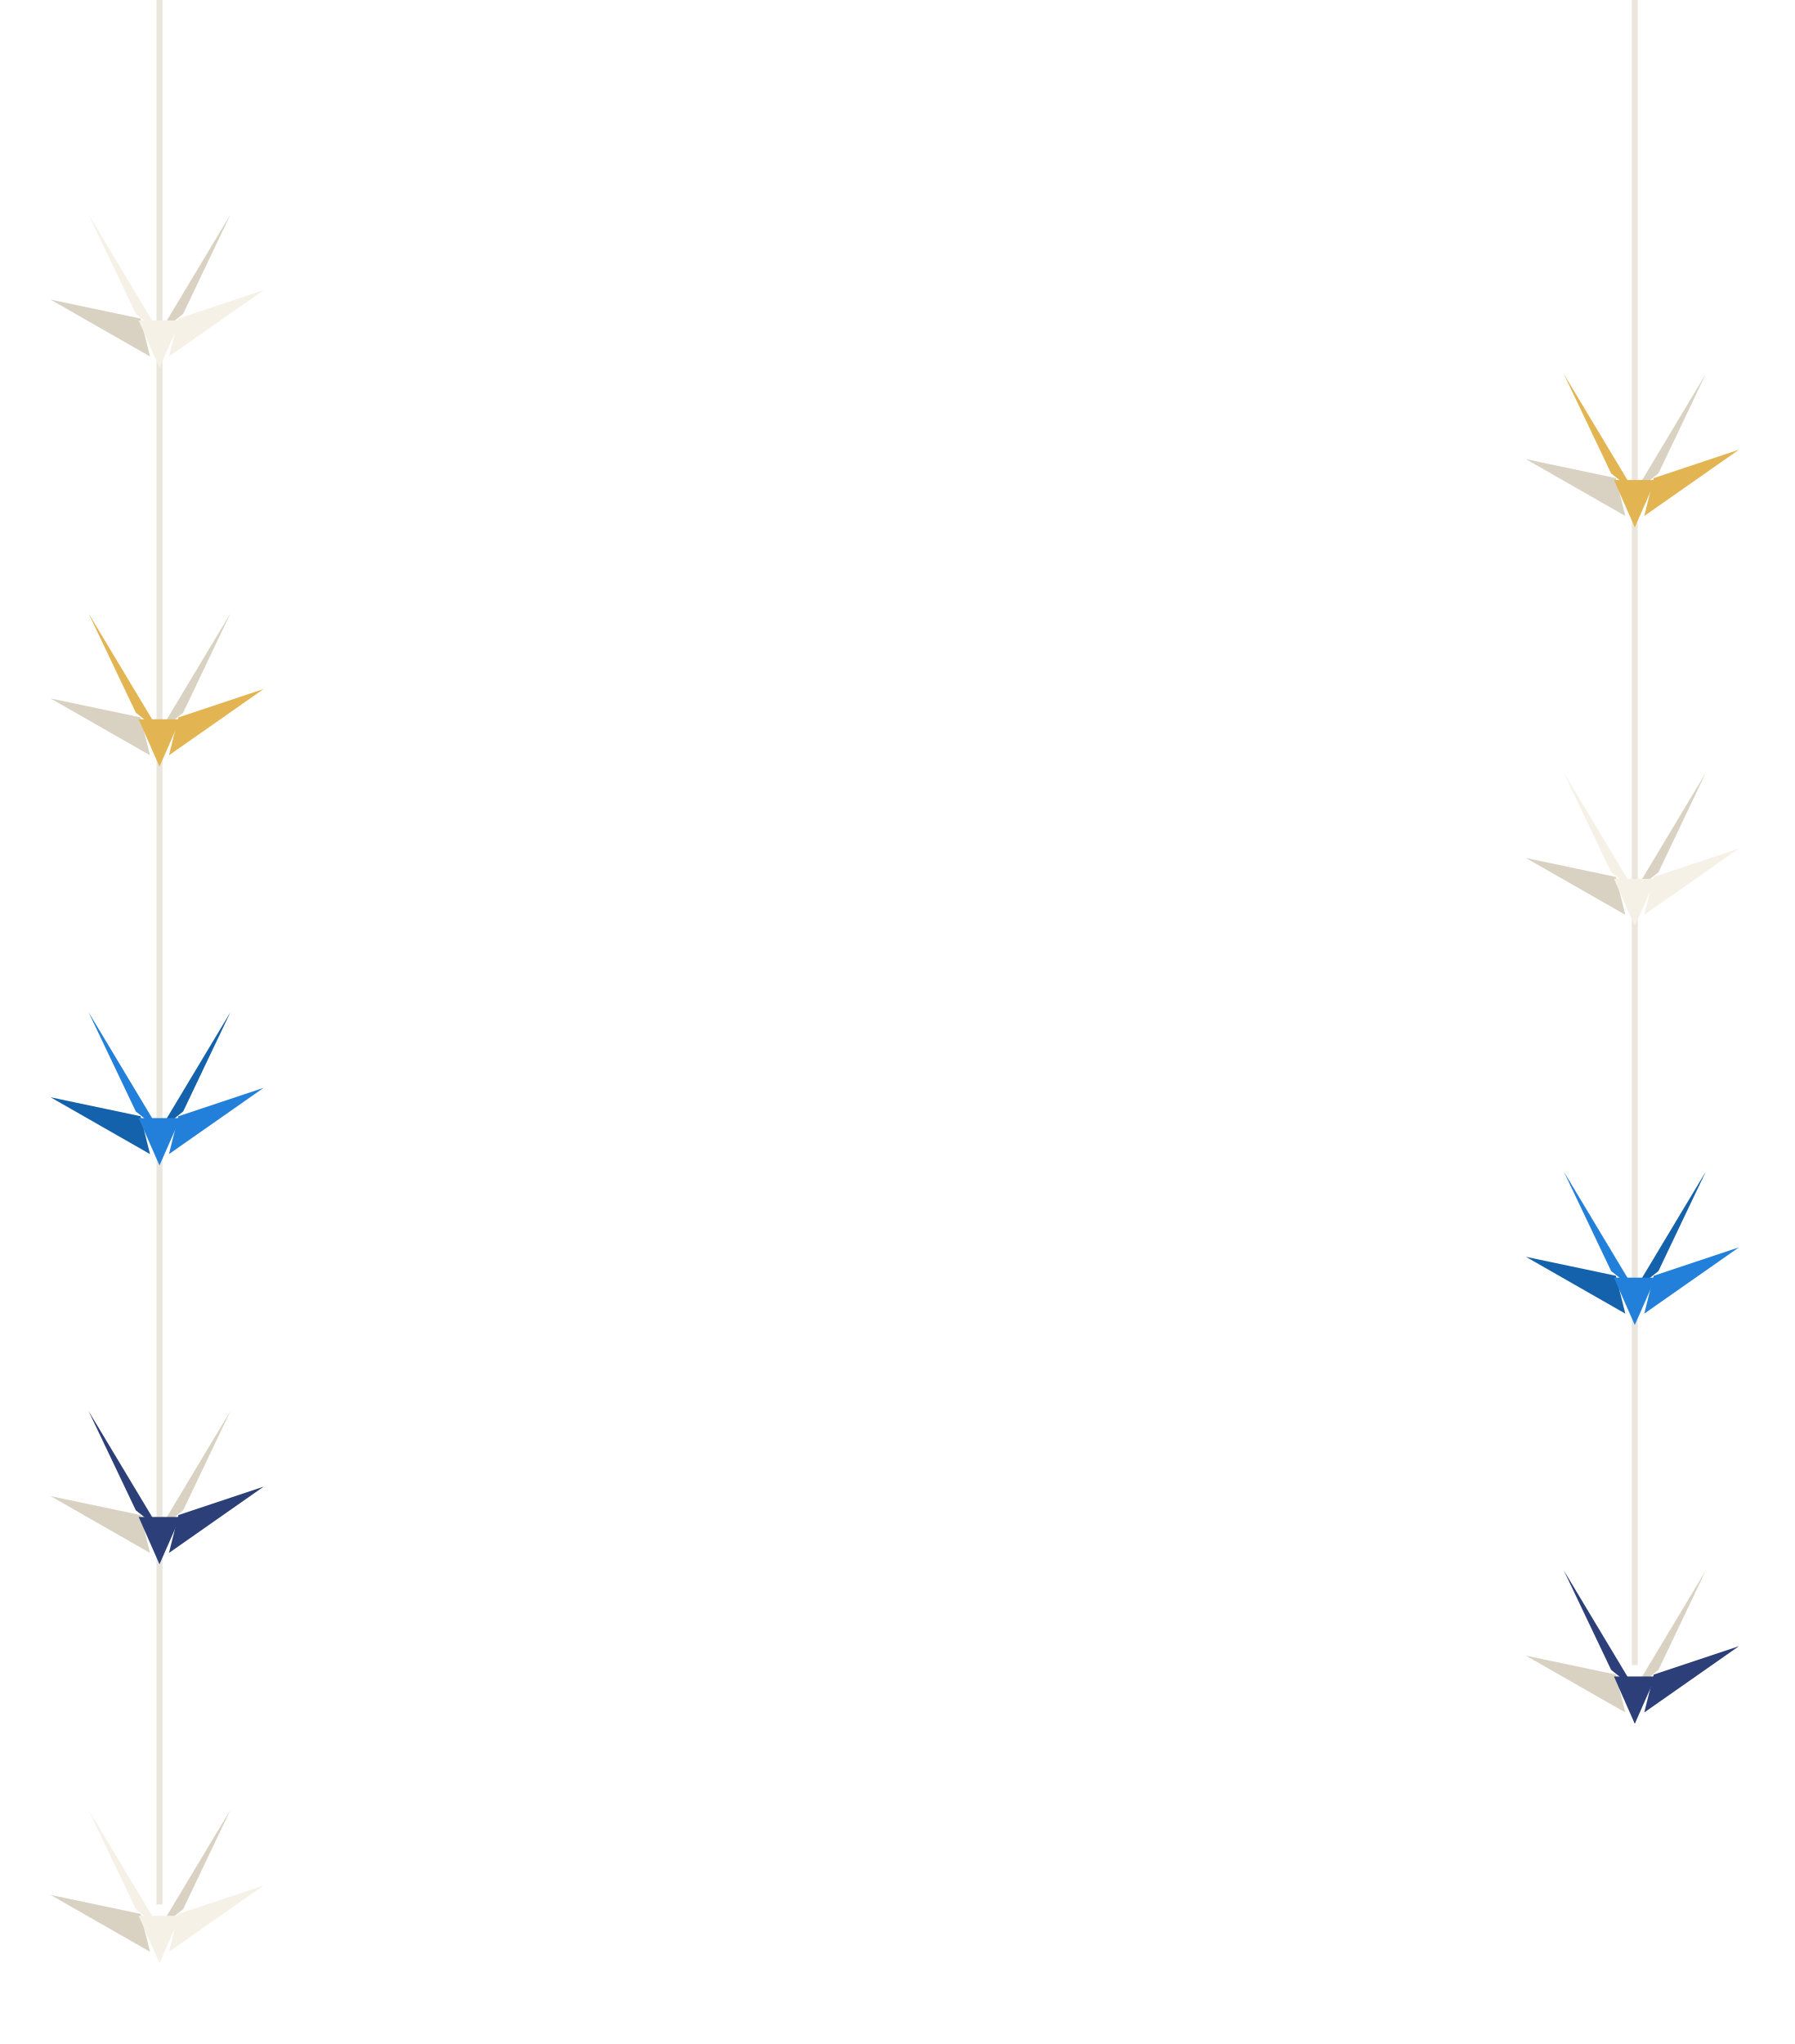
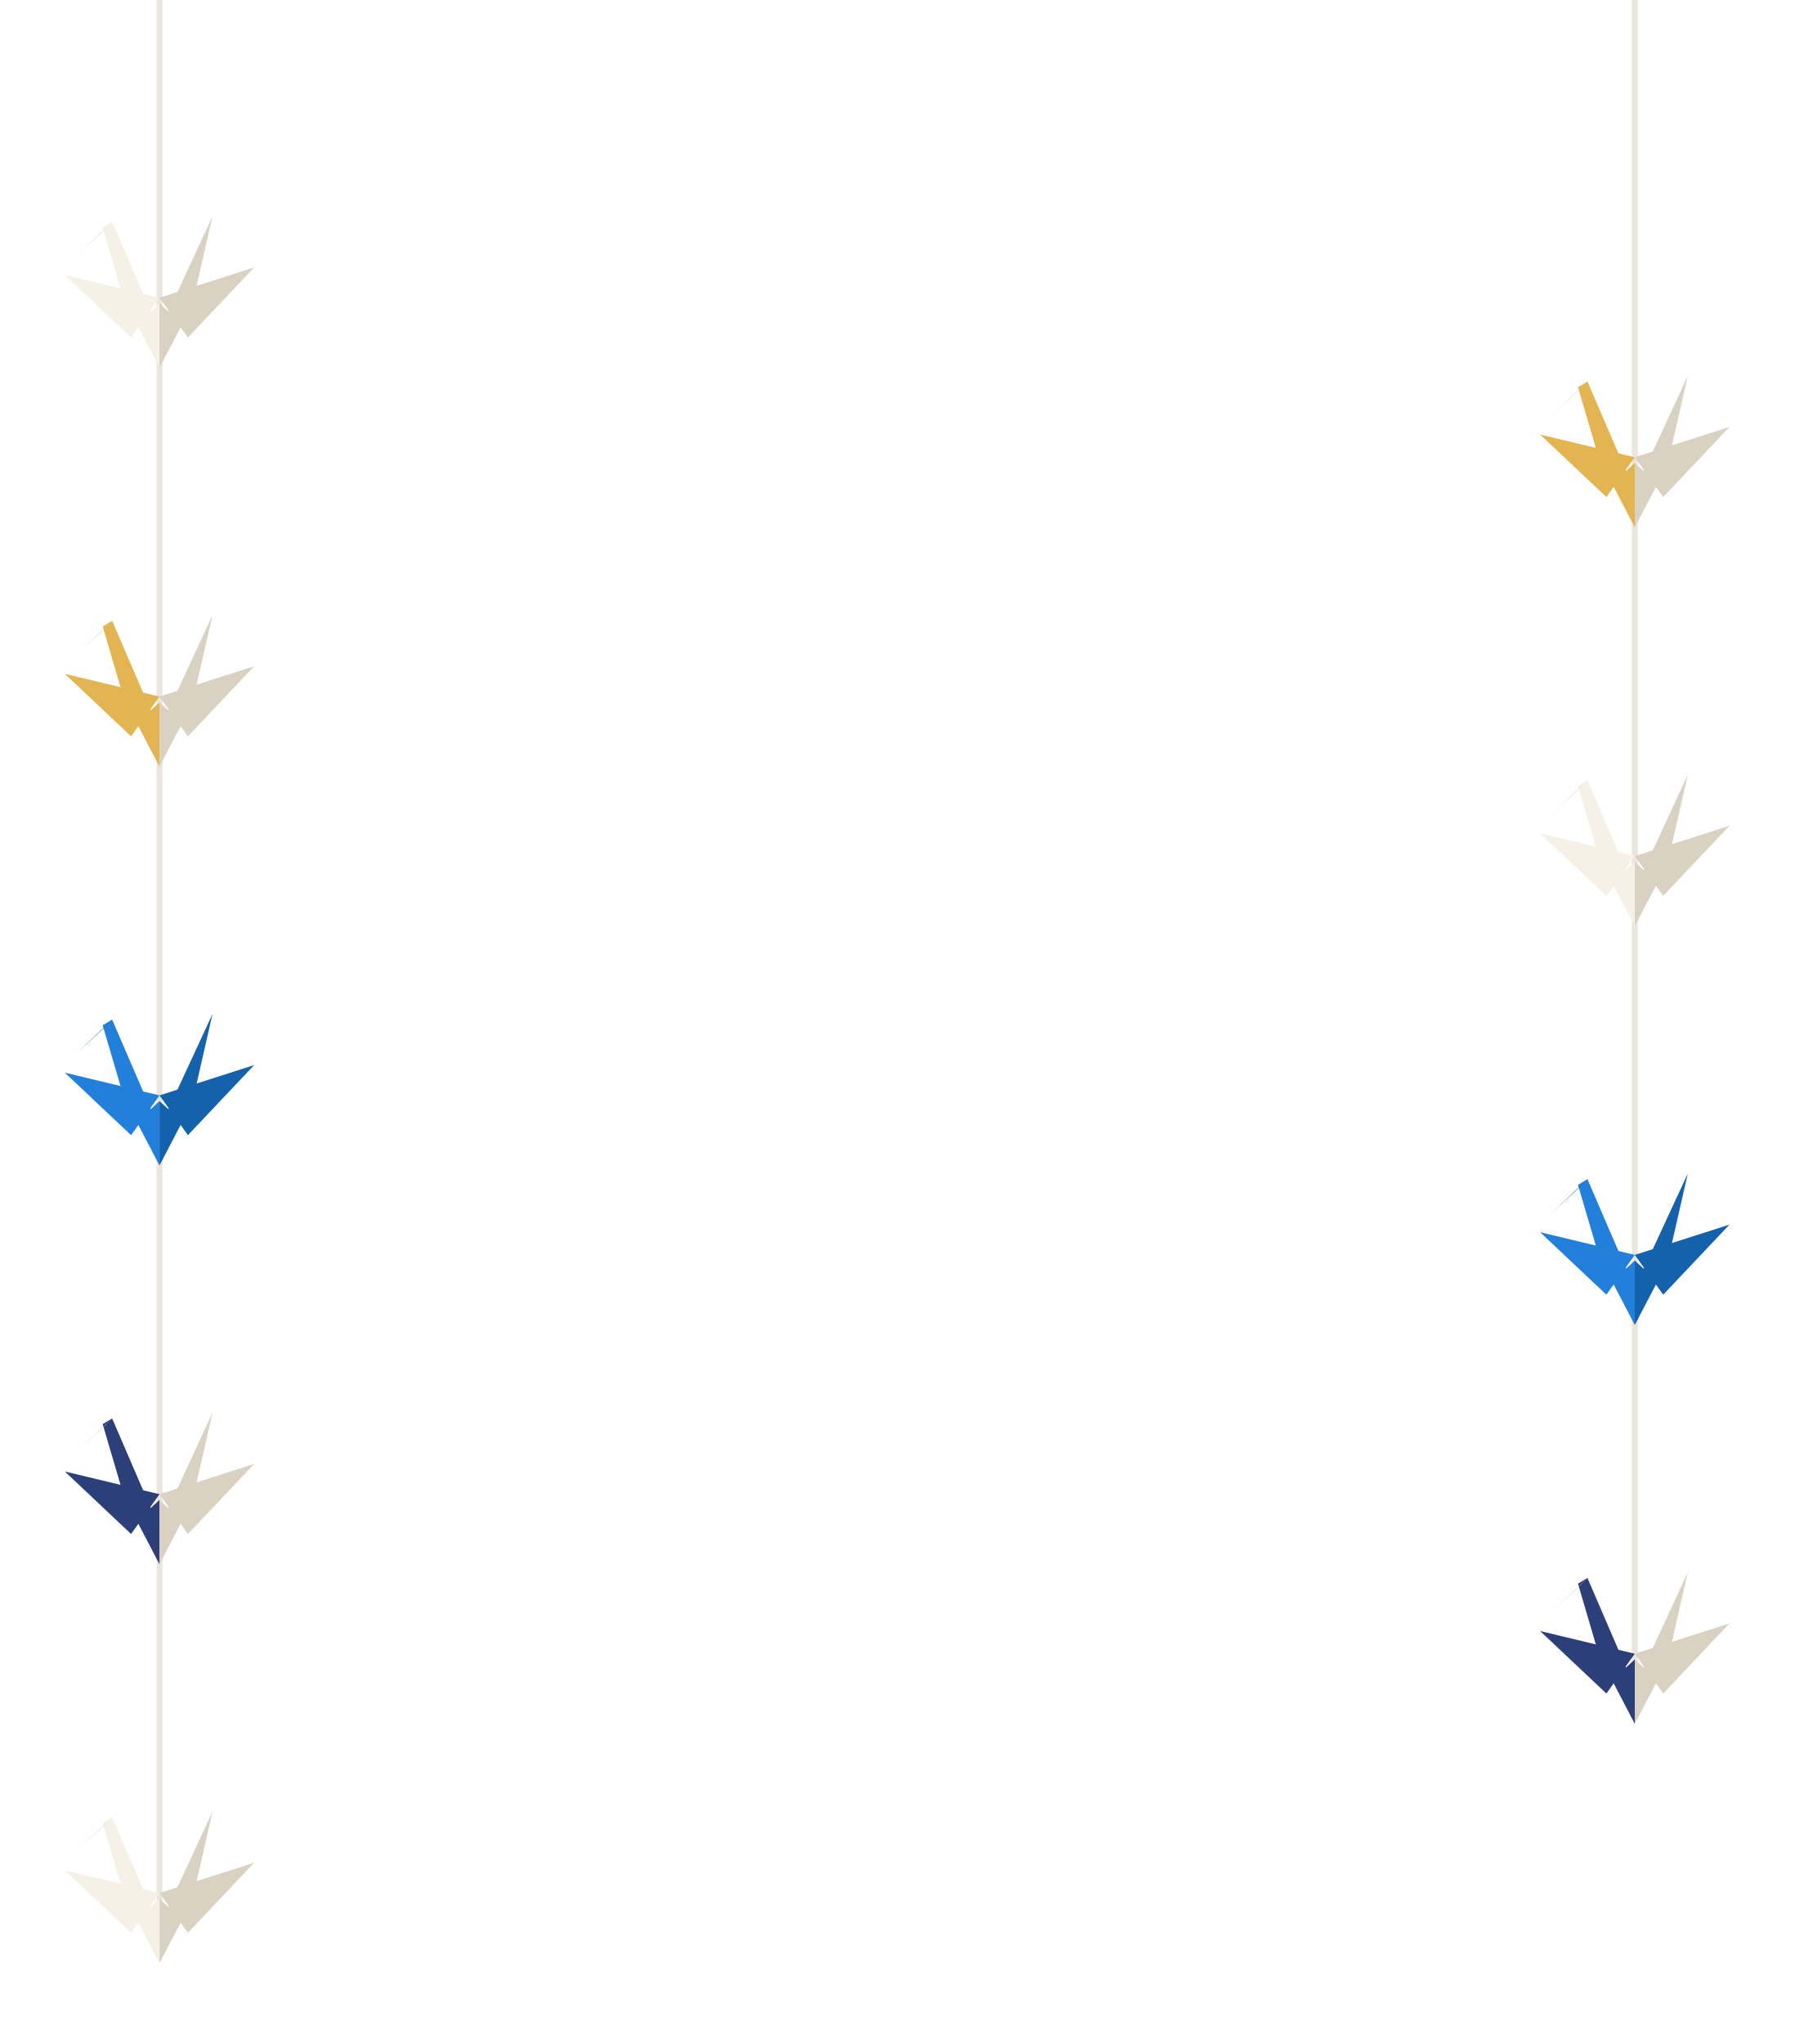
<svg xmlns="http://www.w3.org/2000/svg" viewBox="0 -10 360 410" width="360" height="410">
  <rect x="31.4" y="-10" width="1.2" height="382" fill="#D9D2C2" opacity="0.55" />
-   <path d="M32 56.75L17.75 33L27.25 52.95Z" fill="#F6F1E6" />
-   <path d="M32 56.75L46.25 33L36.75 52.95Z" fill="#D9D2C2" />
-   <path d="M28.2 53.9L10.15 50.1L30.1 61.5Z" fill="#D9D2C2" />
-   <path d="M35.8 53.9L52.9 48.2L33.9 61.5Z" fill="#F6F1E6" />
-   <path d="M27.82 54.28L36.18 54.28L32 63.78Z" fill="#F6F1E6" />
-   <path d="M32 136.75L17.75 113L27.25 132.95Z" fill="#E3B552" />
-   <path d="M32 136.75L46.25 113L36.75 132.95Z" fill="#D9D2C2" />
-   <path d="M28.2 133.9L10.15 130.1L30.1 141.5Z" fill="#D9D2C2" />
-   <path d="M35.8 133.9L52.9 128.2L33.9 141.5Z" fill="#E3B552" />
-   <path d="M27.82 134.28L36.18 134.28L32 143.78Z" fill="#E3B552" />
-   <path d="M32 216.75L17.75 193L27.25 212.95Z" fill="#2380DA" />
-   <path d="M32 216.75L46.25 193L36.75 212.95Z" fill="#1462AB" />
-   <path d="M28.2 213.9L10.15 210.1L30.1 221.5Z" fill="#1462AB" />
-   <path d="M35.8 213.9L52.9 208.2L33.9 221.5Z" fill="#2380DA" />
-   <path d="M27.82 214.28L36.18 214.28L32 223.78Z" fill="#2380DA" />
-   <path d="M32 296.75L17.75 273L27.25 292.95Z" fill="#2C3F78" />
-   <path d="M32 296.75L46.25 273L36.75 292.95Z" fill="#D9D2C2" />
-   <path d="M28.2 293.9L10.15 290.1L30.1 301.5Z" fill="#D9D2C2" />
-   <path d="M35.8 293.9L52.9 288.2L33.9 301.5Z" fill="#2C3F78" />
-   <path d="M27.82 294.28L36.18 294.28L32 303.78Z" fill="#2C3F78" />
-   <path d="M32 376.75L17.75 353L27.25 372.95Z" fill="#F6F1E6" />
-   <path d="M32 376.75L46.25 353L36.75 372.95Z" fill="#D9D2C2" />
-   <path d="M28.2 373.9L10.15 370.1L30.1 381.5Z" fill="#D9D2C2" />
-   <path d="M35.8 373.9L52.9 368.2L33.9 381.5Z" fill="#F6F1E6" />
-   <path d="M27.82 374.28L36.18 374.28L32 383.78Z" fill="#F6F1E6" />
+   <path d="M33.14 53.9L37.7 55.04L42.64 33.38Z" fill="#D9D2C2" />
+   <path d="M30.86 53.9L26.3 55.04L20.6 35.66L22.5 34.52Z" fill="#F6F1E6" />
+   <path d="M22.5 34.52L15.28 41.36L20.22 36.8Z" fill="#D9D2C2" />
+   <path d="M32 49.72L13 45.16L26.3 57.7Z" fill="#F6F1E6" />
+   <path d="M32 49.72L51 43.64L37.7 57.7Z" fill="#D9D2C2" />
+   <path d="M32 50.86L27.44 55.04L32 63.78Z" fill="#F6F1E6" />
+   <path d="M32 50.86L36.56 55.04L32 63.78Z" fill="#D9D2C2" />
+   <path d="M33.14 133.9L37.7 135.04L42.64 113.38Z" fill="#D9D2C2" />
+   <path d="M30.86 133.9L26.3 135.04L20.6 115.66L22.5 114.52Z" fill="#E3B552" />
+   <path d="M22.5 114.52L15.28 121.36L20.22 116.8Z" fill="#D9D2C2" />
+   <path d="M32 129.72L13 125.16L26.3 137.7Z" fill="#E3B552" />
+   <path d="M32 129.72L51 123.64L37.7 137.7Z" fill="#D9D2C2" />
+   <path d="M32 130.86L27.44 135.04L32 143.78Z" fill="#E3B552" />
+   <path d="M32 130.86L36.56 135.04L32 143.78Z" fill="#D9D2C2" />
+   <path d="M33.14 213.9L37.7 215.04L42.64 193.38Z" fill="#1462AB" />
+   <path d="M30.86 213.9L26.3 215.04L20.6 195.66L22.5 194.52Z" fill="#2380DA" />
+   <path d="M22.5 194.52L15.28 201.36L20.22 196.8Z" fill="#1462AB" />
+   <path d="M32 209.72L13 205.16L26.3 217.7Z" fill="#2380DA" />
+   <path d="M32 209.72L51 203.64L37.7 217.7Z" fill="#1462AB" />
+   <path d="M32 210.86L27.44 215.04L32 223.78Z" fill="#2380DA" />
+   <path d="M32 210.86L36.56 215.04L32 223.78Z" fill="#1462AB" />
+   <path d="M33.14 293.9L37.7 295.04L42.64 273.38Z" fill="#D9D2C2" />
+   <path d="M30.86 293.9L26.3 295.04L20.6 275.66L22.5 274.52Z" fill="#2C3F78" />
+   <path d="M22.5 274.52L15.28 281.36L20.22 276.8Z" fill="#D9D2C2" />
+   <path d="M32 289.72L13 285.16L26.3 297.7Z" fill="#2C3F78" />
+   <path d="M32 289.72L51 283.64L37.7 297.7Z" fill="#D9D2C2" />
+   <path d="M32 290.86L27.44 295.04L32 303.78Z" fill="#2C3F78" />
+   <path d="M32 290.86L36.56 295.04L32 303.78Z" fill="#D9D2C2" />
+   <path d="M33.14 373.9L37.7 375.04L42.64 353.38Z" fill="#D9D2C2" />
+   <path d="M30.86 373.9L26.3 375.04L20.6 355.66L22.5 354.52Z" fill="#F6F1E6" />
+   <path d="M22.5 354.52L15.28 361.36L20.22 356.8Z" fill="#D9D2C2" />
+   <path d="M32 369.72L13 365.16L26.3 377.7Z" fill="#F6F1E6" />
+   <path d="M32 369.72L51 363.64L37.7 377.7Z" fill="#D9D2C2" />
+   <path d="M32 370.86L27.44 375.04L32 383.78Z" fill="#F6F1E6" />
+   <path d="M32 370.86L36.56 375.04L32 383.78Z" fill="#D9D2C2" />
  <rect x="327.4" y="-10" width="1.2" height="334" fill="#D9D2C2" opacity="0.55" />
-   <path d="M328 88.75L313.75 65L323.25 84.95Z" fill="#E3B552" />
-   <path d="M328 88.75L342.25 65L332.75 84.95Z" fill="#D9D2C2" />
-   <path d="M324.2 85.9L306.15 82.1L326.1 93.5Z" fill="#D9D2C2" />
-   <path d="M331.8 85.9L348.9 80.2L329.9 93.5Z" fill="#E3B552" />
-   <path d="M323.82 86.28L332.18 86.28L328 95.78Z" fill="#E3B552" />
-   <path d="M328 168.75L313.75 145L323.25 164.95Z" fill="#F6F1E6" />
-   <path d="M328 168.75L342.25 145L332.75 164.95Z" fill="#D9D2C2" />
-   <path d="M324.2 165.9L306.15 162.1L326.1 173.5Z" fill="#D9D2C2" />
-   <path d="M331.8 165.9L348.9 160.2L329.9 173.5Z" fill="#F6F1E6" />
-   <path d="M323.82 166.28L332.18 166.28L328 175.78Z" fill="#F6F1E6" />
-   <path d="M328 248.75L313.75 225L323.25 244.95Z" fill="#2380DA" />
-   <path d="M328 248.75L342.25 225L332.75 244.95Z" fill="#1462AB" />
-   <path d="M324.2 245.9L306.15 242.1L326.1 253.5Z" fill="#1462AB" />
-   <path d="M331.8 245.9L348.9 240.2L329.9 253.5Z" fill="#2380DA" />
-   <path d="M323.82 246.28L332.18 246.28L328 255.78Z" fill="#2380DA" />
-   <path d="M328 328.75L313.75 305L323.25 324.95Z" fill="#2C3F78" />
-   <path d="M328 328.75L342.25 305L332.75 324.95Z" fill="#D9D2C2" />
-   <path d="M324.2 325.9L306.15 322.1L326.1 333.5Z" fill="#D9D2C2" />
-   <path d="M331.8 325.9L348.9 320.2L329.9 333.5Z" fill="#2C3F78" />
-   <path d="M323.82 326.28L332.18 326.28L328 335.78Z" fill="#2C3F78" />
+   <path d="M329.14 85.9L333.7 87.04L338.64 65.38Z" fill="#D9D2C2" />
+   <path d="M326.86 85.9L322.3 87.04L316.6 67.66L318.5 66.52Z" fill="#E3B552" />
+   <path d="M318.5 66.52L311.28 73.36L316.22 68.8Z" fill="#D9D2C2" />
+   <path d="M328 81.72L309 77.16L322.3 89.7Z" fill="#E3B552" />
+   <path d="M328 81.72L347 75.64L333.7 89.7Z" fill="#D9D2C2" />
+   <path d="M328 82.86L323.44 87.04L328 95.78Z" fill="#E3B552" />
+   <path d="M328 82.86L332.56 87.04L328 95.78Z" fill="#D9D2C2" />
+   <path d="M329.14 165.9L333.7 167.04L338.64 145.38Z" fill="#D9D2C2" />
+   <path d="M326.86 165.9L322.3 167.04L316.6 147.66L318.5 146.52Z" fill="#F6F1E6" />
+   <path d="M318.5 146.52L311.28 153.36L316.22 148.8Z" fill="#D9D2C2" />
+   <path d="M328 161.72L309 157.16L322.3 169.7Z" fill="#F6F1E6" />
+   <path d="M328 161.72L347 155.64L333.7 169.7Z" fill="#D9D2C2" />
+   <path d="M328 162.86L323.44 167.04L328 175.78Z" fill="#F6F1E6" />
+   <path d="M328 162.86L332.56 167.04L328 175.78Z" fill="#D9D2C2" />
+   <path d="M329.14 245.9L333.7 247.04L338.64 225.38Z" fill="#1462AB" />
+   <path d="M326.86 245.9L322.3 247.04L316.6 227.66L318.5 226.52Z" fill="#2380DA" />
+   <path d="M318.5 226.52L311.28 233.36L316.22 228.8Z" fill="#1462AB" />
+   <path d="M328 241.72L309 237.16L322.3 249.7Z" fill="#2380DA" />
+   <path d="M328 241.72L347 235.64L333.7 249.7Z" fill="#1462AB" />
+   <path d="M328 242.86L323.44 247.04L328 255.78Z" fill="#2380DA" />
+   <path d="M328 242.86L332.56 247.04L328 255.78Z" fill="#1462AB" />
+   <path d="M329.14 325.9L333.7 327.04L338.64 305.38Z" fill="#D9D2C2" />
+   <path d="M326.86 325.9L322.3 327.04L316.6 307.66L318.5 306.52Z" fill="#2C3F78" />
+   <path d="M318.5 306.52L311.28 313.36L316.22 308.8Z" fill="#D9D2C2" />
+   <path d="M328 321.72L309 317.16L322.3 329.7Z" fill="#2C3F78" />
+   <path d="M328 321.72L347 315.64L333.7 329.7Z" fill="#D9D2C2" />
+   <path d="M328 322.86L323.44 327.04L328 335.78Z" fill="#2C3F78" />
+   <path d="M328 322.86L332.56 327.04L328 335.78Z" fill="#D9D2C2" />
</svg>
